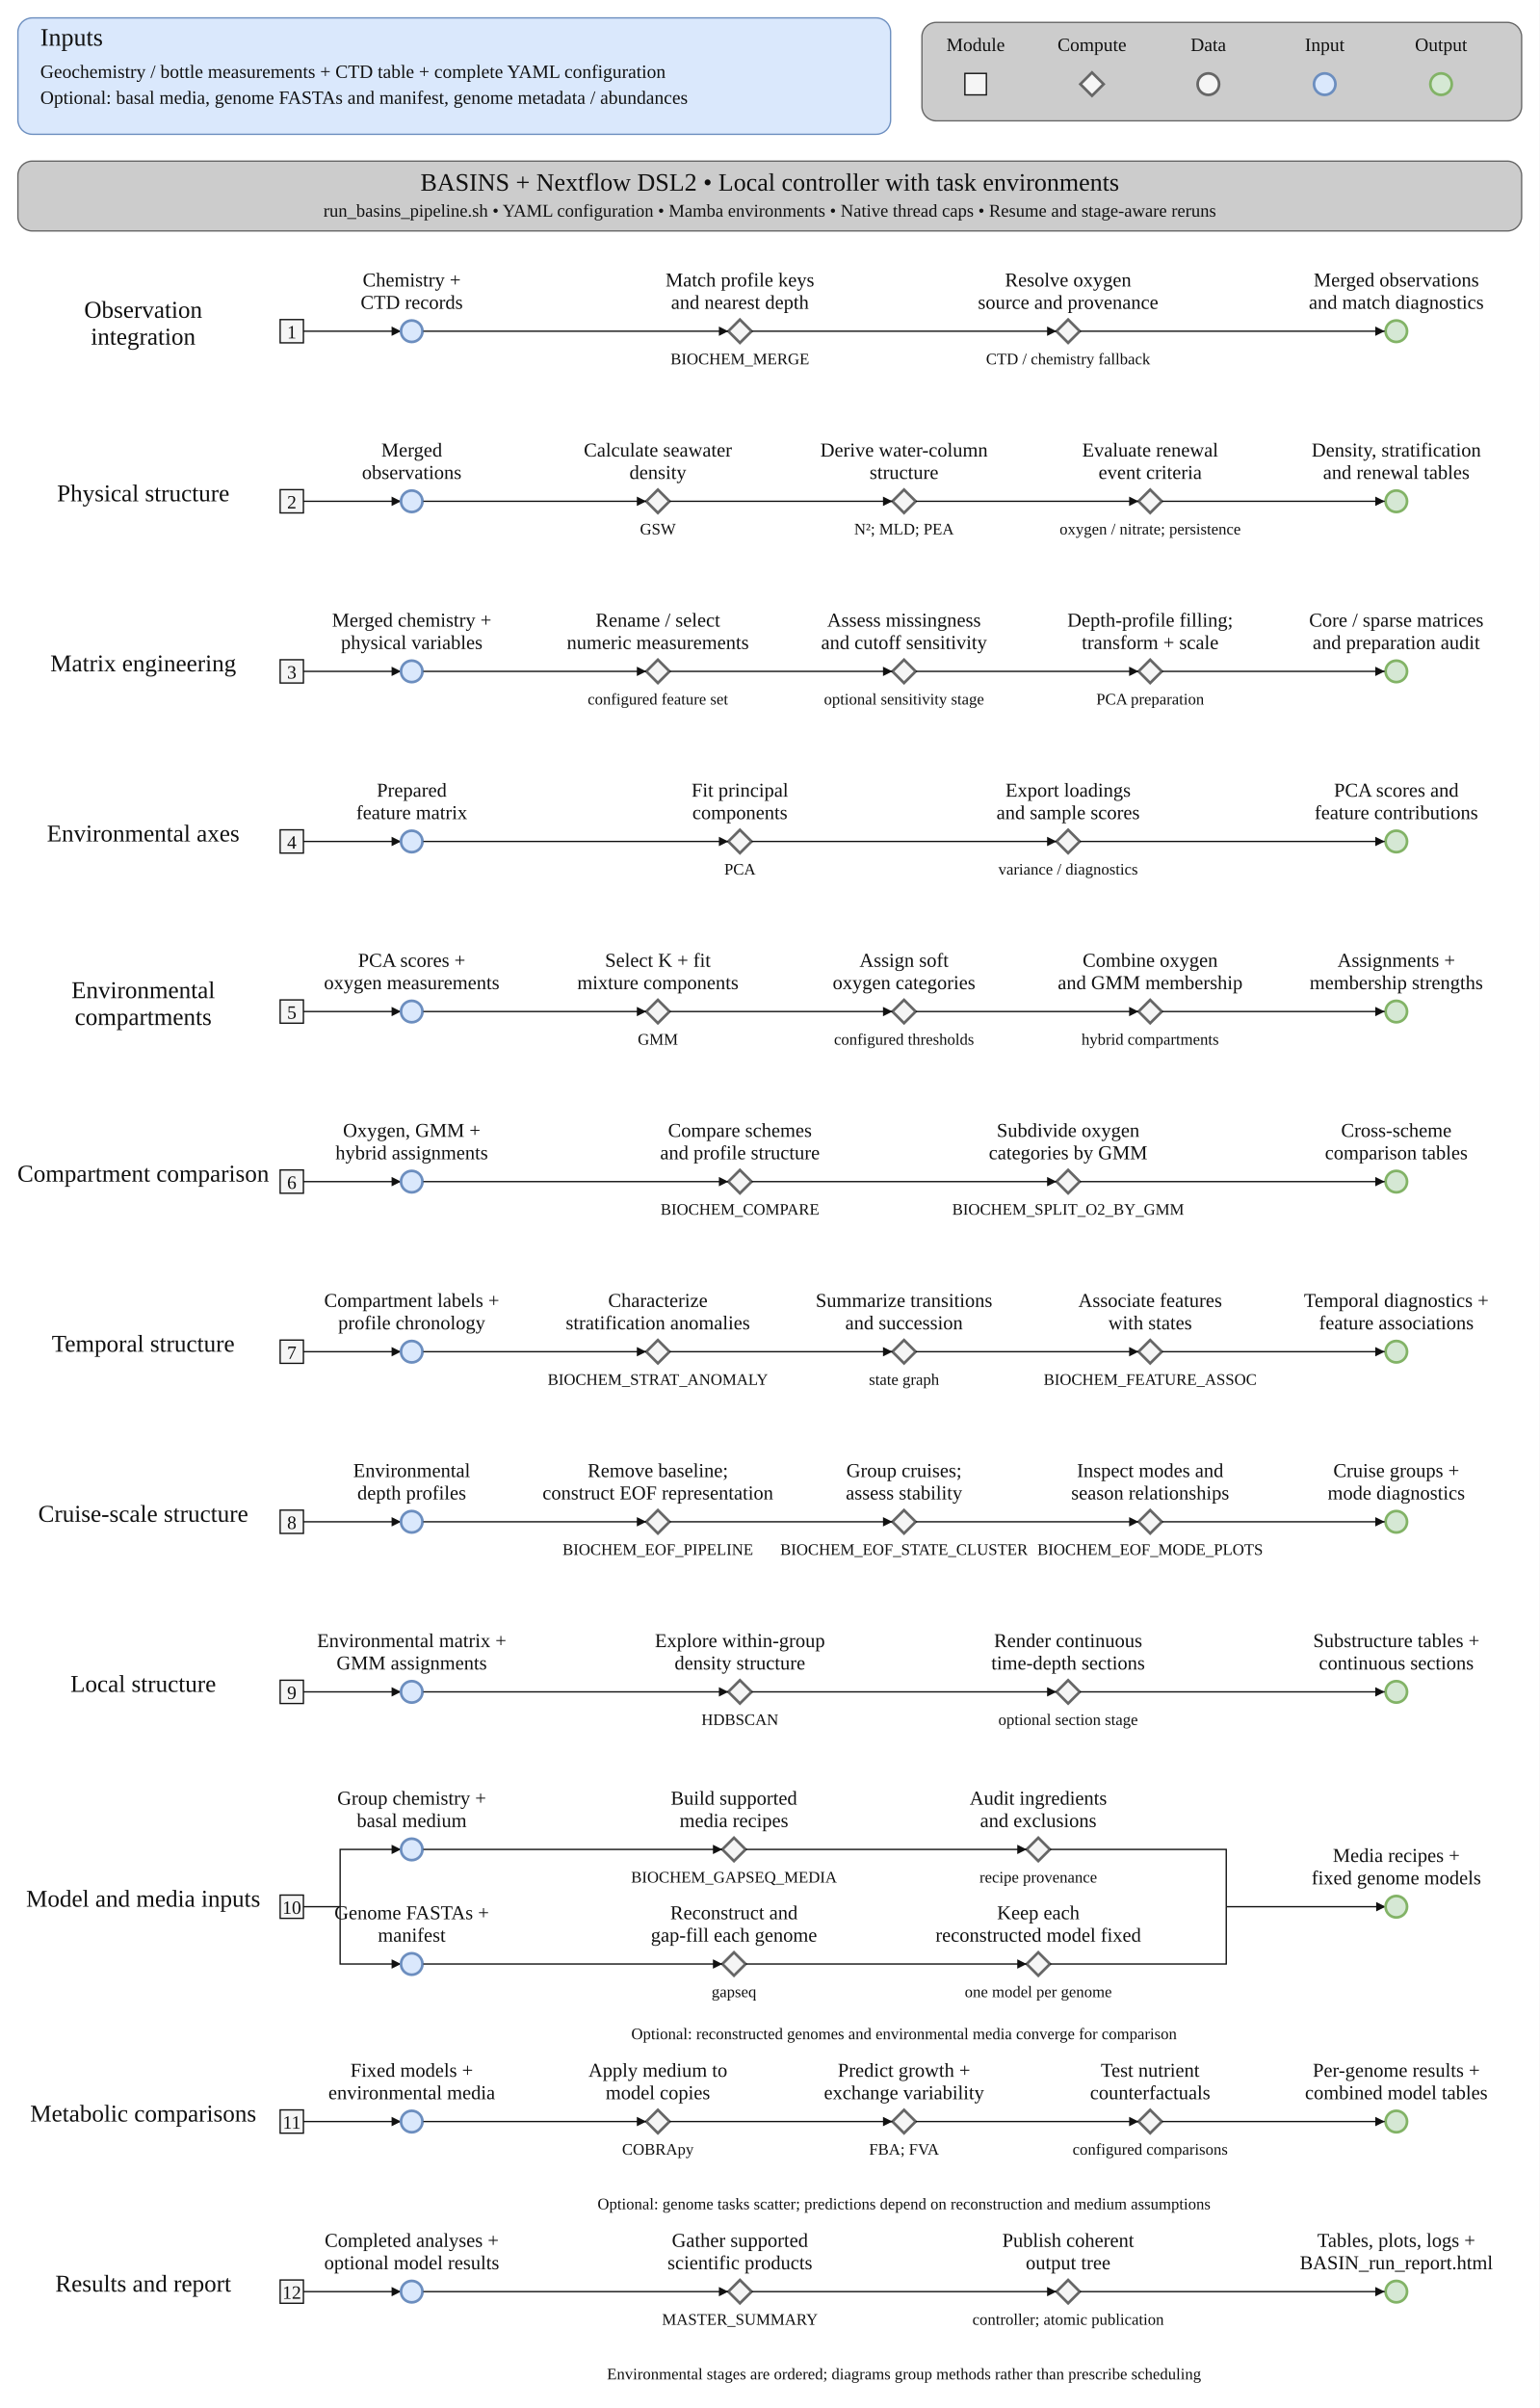
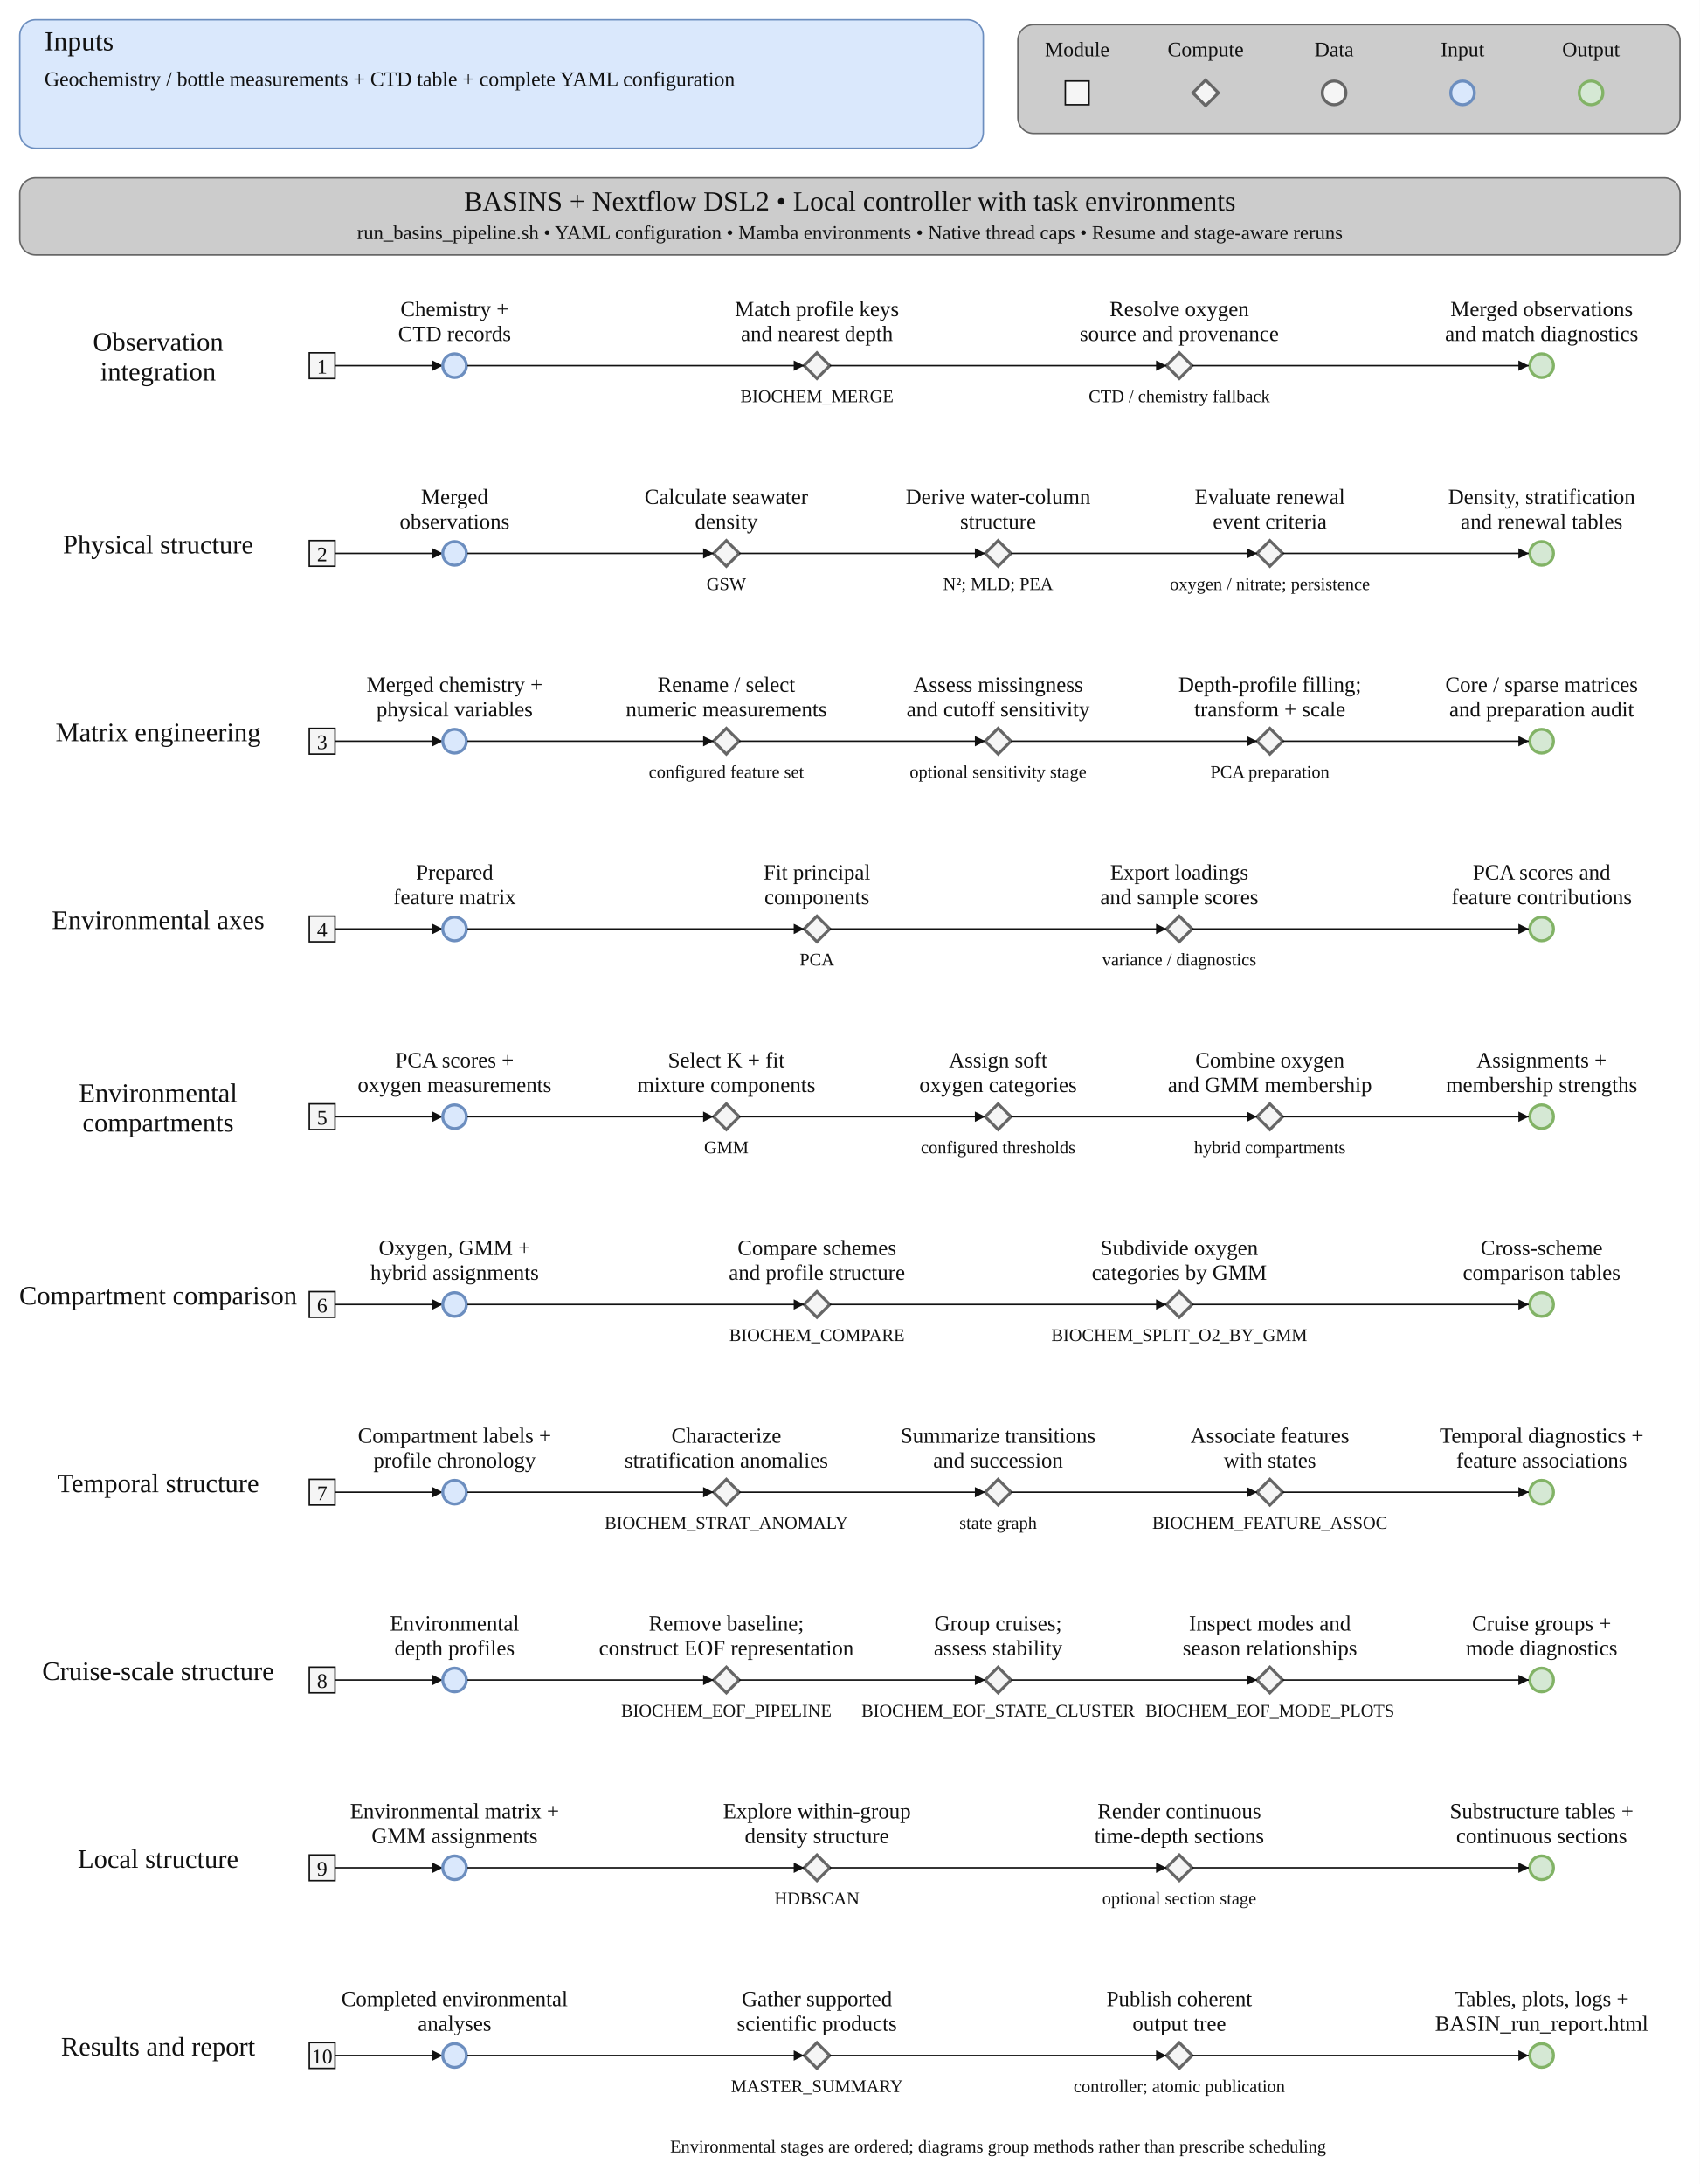
- <svg xmlns="http://www.w3.org/2000/svg" width="1720" height="2690" viewBox="0 0 1720 2690" role="img" aria-labelledby="title desc">
+ <svg xmlns="http://www.w3.org/2000/svg" width="1720" height="2210" viewBox="0 0 1720 2210" role="img" aria-labelledby="title desc">
  <rect width="100%" height="100%" fill="#ffffff" />
  <defs>
    <marker id="arrow" viewBox="0 0 10 10" refX="10" refY="5" markerWidth="7" markerHeight="7" orient="auto">
      <path d="M0 0 L10 5 L0 10 Z" fill="#111111" />
    </marker>
  </defs>
  <g font-family="Times New Roman, Times, serif" fill="#111111">
    <rect x="20" y="20" width="975" height="130" rx="16" fill="#DAE8FC" stroke="#6C8EBF" stroke-width="1.5" />
    <text x="45" y="51" font-size="28" text-anchor="start">Inputs</text>
    <text x="45" y="87" font-size="21" text-anchor="start">Geochemistry / bottle measurements + CTD table + complete YAML configuration</text>
-     <text x="45" y="116" font-size="21" text-anchor="start">Optional: basal media, genome FASTAs and manifest, genome metadata / abundances</text>
    <rect x="1030" y="25" width="670" height="110" rx="16" fill="#CCCCCC" stroke="#666666" stroke-width="1.5" />
    <text x="1090" y="57" font-size="21" text-anchor="middle">Module</text>
    <rect x="1078" y="82" width="24" height="24" rx="0" fill="#F5F5F5" stroke="#111111" stroke-width="1.5" />
    <text x="1220" y="57" font-size="21" text-anchor="middle">Compute</text>
    <path d="M1207 94 L1220 81 L1233 94 L1220 107 Z" fill="#f5f5f5" stroke="#666666" stroke-width="3" />
    <text x="1350" y="57" font-size="21" text-anchor="middle">Data</text>
    <circle cx="1350" cy="94" r="12" fill="#F5F5F5" stroke="#666666" stroke-width="3" />
    <text x="1480" y="57" font-size="21" text-anchor="middle">Input</text>
    <circle cx="1480" cy="94" r="12" fill="#DAE8FC" stroke="#6C8EBF" stroke-width="3" />
    <text x="1610" y="57" font-size="21" text-anchor="middle">Output</text>
    <circle cx="1610" cy="94" r="12" fill="#D5E8D4" stroke="#82B366" stroke-width="3" />
    <rect x="20" y="180" width="1680" height="78" rx="16" fill="#CCCCCC" stroke="#666666" stroke-width="1.5" />
    <text x="860" y="213" font-size="28" text-anchor="middle">BASINS + Nextflow DSL2 • Local controller with task environments</text>
    <text x="860" y="242" font-size="20" text-anchor="middle">run_basins_pipeline.sh • YAML configuration • Mamba environments • Native thread caps • Resume and stage-aware reruns</text>
    <text x="160" y="355.0" font-size="27" text-anchor="middle">Observation</text>
    <text x="160" y="385.0" font-size="27" text-anchor="middle">integration</text>
    <rect x="313" y="357.0" width="26" height="26" rx="0" fill="#F5F5F5" stroke="#111111" stroke-width="1.5" />
    <text x="326" y="378.0" font-size="21" text-anchor="middle">1</text>
    <path d="M339 370.0 L448 370.0" fill="none" stroke="#111111" stroke-width="1.5" marker-end="url(#arrow)" />
    <circle cx="460.0" cy="370.0" r="12" fill="#DAE8FC" stroke="#6C8EBF" stroke-width="3" />
    <text x="460.0" y="320.0" font-size="22" text-anchor="middle">Chemistry +</text>
    <text x="460.0" y="345.0" font-size="22" text-anchor="middle">CTD records</text>
    <path d="M813.667 370.0 L826.667 357.0 L839.667 370.0 L826.667 383.0 Z" fill="#f5f5f5" stroke="#666666" stroke-width="3" />
    <text x="826.667" y="320.0" font-size="22" text-anchor="middle">Match profile keys</text>
    <text x="826.667" y="345.0" font-size="22" text-anchor="middle">and nearest depth</text>
    <text x="826.667" y="407.0" font-size="18" text-anchor="middle">BIOCHEM_MERGE</text>
    <path d="M1180.333 370.0 L1193.333 357.0 L1206.333 370.0 L1193.333 383.0 Z" fill="#f5f5f5" stroke="#666666" stroke-width="3" />
    <text x="1193.333" y="320.0" font-size="22" text-anchor="middle">Resolve oxygen</text>
    <text x="1193.333" y="345.0" font-size="22" text-anchor="middle">source and provenance</text>
    <text x="1193.333" y="407.0" font-size="18" text-anchor="middle">CTD / chemistry fallback</text>
    <circle cx="1560.0" cy="370.0" r="12" fill="#D5E8D4" stroke="#82B366" stroke-width="3" />
    <text x="1560.0" y="320.0" font-size="22" text-anchor="middle">Merged observations</text>
    <text x="1560.0" y="345.0" font-size="22" text-anchor="middle">and match diagnostics</text>
    <path d="M473.0 370.0 L813.667 370.0" fill="none" stroke="#111111" stroke-width="1.5" marker-end="url(#arrow)" />
    <path d="M839.667 370.0 L1180.333 370.0" fill="none" stroke="#111111" stroke-width="1.5" marker-end="url(#arrow)" />
    <path d="M1206.333 370.0 L1547.0 370.0" fill="none" stroke="#111111" stroke-width="1.5" marker-end="url(#arrow)" />
    <text x="160" y="560.0" font-size="27" text-anchor="middle">Physical structure</text>
    <rect x="313" y="547.0" width="26" height="26" rx="0" fill="#F5F5F5" stroke="#111111" stroke-width="1.5" />
    <text x="326" y="568.0" font-size="21" text-anchor="middle">2</text>
    <path d="M339 560.0 L448 560.0" fill="none" stroke="#111111" stroke-width="1.5" marker-end="url(#arrow)" />
    <circle cx="460.0" cy="560.0" r="12" fill="#DAE8FC" stroke="#6C8EBF" stroke-width="3" />
    <text x="460.0" y="510.0" font-size="22" text-anchor="middle">Merged</text>
    <text x="460.0" y="535.0" font-size="22" text-anchor="middle">observations</text>
    <path d="M722.0 560.0 L735.0 547.0 L748.0 560.0 L735.0 573.0 Z" fill="#f5f5f5" stroke="#666666" stroke-width="3" />
    <text x="735.0" y="510.0" font-size="22" text-anchor="middle">Calculate seawater</text>
    <text x="735.0" y="535.0" font-size="22" text-anchor="middle">density</text>
    <text x="735.0" y="597.0" font-size="18" text-anchor="middle">GSW</text>
    <path d="M997.0 560.0 L1010.0 547.0 L1023.0 560.0 L1010.0 573.0 Z" fill="#f5f5f5" stroke="#666666" stroke-width="3" />
    <text x="1010.0" y="510.0" font-size="22" text-anchor="middle">Derive water-column</text>
    <text x="1010.0" y="535.0" font-size="22" text-anchor="middle">structure</text>
    <text x="1010.0" y="597.0" font-size="18" text-anchor="middle">N²; MLD; PEA</text>
    <path d="M1272.0 560.0 L1285.0 547.0 L1298.0 560.0 L1285.0 573.0 Z" fill="#f5f5f5" stroke="#666666" stroke-width="3" />
    <text x="1285.0" y="510.0" font-size="22" text-anchor="middle">Evaluate renewal</text>
    <text x="1285.0" y="535.0" font-size="22" text-anchor="middle">event criteria</text>
    <text x="1285.0" y="597.0" font-size="18" text-anchor="middle">oxygen / nitrate; persistence</text>
    <circle cx="1560.0" cy="560.0" r="12" fill="#D5E8D4" stroke="#82B366" stroke-width="3" />
    <text x="1560.0" y="510.0" font-size="22" text-anchor="middle">Density, stratification</text>
    <text x="1560.0" y="535.0" font-size="22" text-anchor="middle">and renewal tables</text>
    <path d="M473.0 560.0 L722.0 560.0" fill="none" stroke="#111111" stroke-width="1.5" marker-end="url(#arrow)" />
    <path d="M748.0 560.0 L997.0 560.0" fill="none" stroke="#111111" stroke-width="1.5" marker-end="url(#arrow)" />
    <path d="M1023.0 560.0 L1272.0 560.0" fill="none" stroke="#111111" stroke-width="1.5" marker-end="url(#arrow)" />
    <path d="M1298.0 560.0 L1547.0 560.0" fill="none" stroke="#111111" stroke-width="1.5" marker-end="url(#arrow)" />
    <text x="160" y="750.0" font-size="27" text-anchor="middle">Matrix engineering</text>
    <rect x="313" y="737.0" width="26" height="26" rx="0" fill="#F5F5F5" stroke="#111111" stroke-width="1.5" />
    <text x="326" y="758.0" font-size="21" text-anchor="middle">3</text>
    <path d="M339 750.0 L448 750.0" fill="none" stroke="#111111" stroke-width="1.5" marker-end="url(#arrow)" />
    <circle cx="460.0" cy="750.0" r="12" fill="#DAE8FC" stroke="#6C8EBF" stroke-width="3" />
    <text x="460.0" y="700.0" font-size="22" text-anchor="middle">Merged chemistry +</text>
    <text x="460.0" y="725.0" font-size="22" text-anchor="middle">physical variables</text>
    <path d="M722.0 750.0 L735.0 737.0 L748.0 750.0 L735.0 763.0 Z" fill="#f5f5f5" stroke="#666666" stroke-width="3" />
    <text x="735.0" y="700.0" font-size="22" text-anchor="middle">Rename / select</text>
    <text x="735.0" y="725.0" font-size="22" text-anchor="middle">numeric measurements</text>
    <text x="735.0" y="787.0" font-size="18" text-anchor="middle">configured feature set</text>
    <path d="M997.0 750.0 L1010.0 737.0 L1023.0 750.0 L1010.0 763.0 Z" fill="#f5f5f5" stroke="#666666" stroke-width="3" />
    <text x="1010.0" y="700.0" font-size="22" text-anchor="middle">Assess missingness</text>
    <text x="1010.0" y="725.0" font-size="22" text-anchor="middle">and cutoff sensitivity</text>
    <text x="1010.0" y="787.0" font-size="18" text-anchor="middle">optional sensitivity stage</text>
    <path d="M1272.0 750.0 L1285.0 737.0 L1298.0 750.0 L1285.0 763.0 Z" fill="#f5f5f5" stroke="#666666" stroke-width="3" />
    <text x="1285.0" y="700.0" font-size="22" text-anchor="middle">Depth-profile filling;</text>
    <text x="1285.0" y="725.0" font-size="22" text-anchor="middle">transform + scale</text>
    <text x="1285.0" y="787.0" font-size="18" text-anchor="middle">PCA preparation</text>
    <circle cx="1560.0" cy="750.0" r="12" fill="#D5E8D4" stroke="#82B366" stroke-width="3" />
    <text x="1560.0" y="700.0" font-size="22" text-anchor="middle">Core / sparse matrices</text>
    <text x="1560.0" y="725.0" font-size="22" text-anchor="middle">and preparation audit</text>
    <path d="M473.0 750.0 L722.0 750.0" fill="none" stroke="#111111" stroke-width="1.5" marker-end="url(#arrow)" />
    <path d="M748.0 750.0 L997.0 750.0" fill="none" stroke="#111111" stroke-width="1.5" marker-end="url(#arrow)" />
    <path d="M1023.0 750.0 L1272.0 750.0" fill="none" stroke="#111111" stroke-width="1.5" marker-end="url(#arrow)" />
    <path d="M1298.0 750.0 L1547.0 750.0" fill="none" stroke="#111111" stroke-width="1.5" marker-end="url(#arrow)" />
    <text x="160" y="940.0" font-size="27" text-anchor="middle">Environmental axes</text>
    <rect x="313" y="927.0" width="26" height="26" rx="0" fill="#F5F5F5" stroke="#111111" stroke-width="1.5" />
    <text x="326" y="948.0" font-size="21" text-anchor="middle">4</text>
    <path d="M339 940.0 L448 940.0" fill="none" stroke="#111111" stroke-width="1.5" marker-end="url(#arrow)" />
    <circle cx="460.0" cy="940.0" r="12" fill="#DAE8FC" stroke="#6C8EBF" stroke-width="3" />
    <text x="460.0" y="890.0" font-size="22" text-anchor="middle">Prepared</text>
    <text x="460.0" y="915.0" font-size="22" text-anchor="middle">feature matrix</text>
    <path d="M813.667 940.0 L826.667 927.0 L839.667 940.0 L826.667 953.0 Z" fill="#f5f5f5" stroke="#666666" stroke-width="3" />
    <text x="826.667" y="890.0" font-size="22" text-anchor="middle">Fit principal</text>
    <text x="826.667" y="915.0" font-size="22" text-anchor="middle">components</text>
    <text x="826.667" y="977.0" font-size="18" text-anchor="middle">PCA</text>
    <path d="M1180.333 940.0 L1193.333 927.0 L1206.333 940.0 L1193.333 953.0 Z" fill="#f5f5f5" stroke="#666666" stroke-width="3" />
    <text x="1193.333" y="890.0" font-size="22" text-anchor="middle">Export loadings</text>
    <text x="1193.333" y="915.0" font-size="22" text-anchor="middle">and sample scores</text>
    <text x="1193.333" y="977.0" font-size="18" text-anchor="middle">variance / diagnostics</text>
    <circle cx="1560.0" cy="940.0" r="12" fill="#D5E8D4" stroke="#82B366" stroke-width="3" />
    <text x="1560.0" y="890.0" font-size="22" text-anchor="middle">PCA scores and</text>
    <text x="1560.0" y="915.0" font-size="22" text-anchor="middle">feature contributions</text>
    <path d="M473.0 940.0 L813.667 940.0" fill="none" stroke="#111111" stroke-width="1.5" marker-end="url(#arrow)" />
    <path d="M839.667 940.0 L1180.333 940.0" fill="none" stroke="#111111" stroke-width="1.5" marker-end="url(#arrow)" />
    <path d="M1206.333 940.0 L1547.0 940.0" fill="none" stroke="#111111" stroke-width="1.5" marker-end="url(#arrow)" />
    <text x="160" y="1115.0" font-size="27" text-anchor="middle">Environmental</text>
    <text x="160" y="1145.0" font-size="27" text-anchor="middle">compartments</text>
    <rect x="313" y="1117.0" width="26" height="26" rx="0" fill="#F5F5F5" stroke="#111111" stroke-width="1.5" />
    <text x="326" y="1138.0" font-size="21" text-anchor="middle">5</text>
    <path d="M339 1130.0 L448 1130.0" fill="none" stroke="#111111" stroke-width="1.5" marker-end="url(#arrow)" />
    <circle cx="460.0" cy="1130.0" r="12" fill="#DAE8FC" stroke="#6C8EBF" stroke-width="3" />
    <text x="460.0" y="1080.0" font-size="22" text-anchor="middle">PCA scores +</text>
    <text x="460.0" y="1105.0" font-size="22" text-anchor="middle">oxygen measurements</text>
    <path d="M722.0 1130.0 L735.0 1117.0 L748.0 1130.0 L735.0 1143.0 Z" fill="#f5f5f5" stroke="#666666" stroke-width="3" />
    <text x="735.0" y="1080.0" font-size="22" text-anchor="middle">Select K + fit</text>
    <text x="735.0" y="1105.0" font-size="22" text-anchor="middle">mixture components</text>
    <text x="735.0" y="1167.0" font-size="18" text-anchor="middle">GMM</text>
    <path d="M997.0 1130.0 L1010.0 1117.0 L1023.0 1130.0 L1010.0 1143.0 Z" fill="#f5f5f5" stroke="#666666" stroke-width="3" />
    <text x="1010.0" y="1080.0" font-size="22" text-anchor="middle">Assign soft</text>
    <text x="1010.0" y="1105.0" font-size="22" text-anchor="middle">oxygen categories</text>
    <text x="1010.0" y="1167.0" font-size="18" text-anchor="middle">configured thresholds</text>
    <path d="M1272.0 1130.0 L1285.0 1117.0 L1298.0 1130.0 L1285.0 1143.0 Z" fill="#f5f5f5" stroke="#666666" stroke-width="3" />
    <text x="1285.0" y="1080.0" font-size="22" text-anchor="middle">Combine oxygen</text>
    <text x="1285.0" y="1105.0" font-size="22" text-anchor="middle">and GMM membership</text>
    <text x="1285.0" y="1167.0" font-size="18" text-anchor="middle">hybrid compartments</text>
    <circle cx="1560.0" cy="1130.0" r="12" fill="#D5E8D4" stroke="#82B366" stroke-width="3" />
    <text x="1560.0" y="1080.0" font-size="22" text-anchor="middle">Assignments +</text>
    <text x="1560.0" y="1105.0" font-size="22" text-anchor="middle">membership strengths</text>
    <path d="M473.0 1130.0 L722.0 1130.0" fill="none" stroke="#111111" stroke-width="1.5" marker-end="url(#arrow)" />
    <path d="M748.0 1130.0 L997.0 1130.0" fill="none" stroke="#111111" stroke-width="1.5" marker-end="url(#arrow)" />
    <path d="M1023.0 1130.0 L1272.0 1130.0" fill="none" stroke="#111111" stroke-width="1.5" marker-end="url(#arrow)" />
    <path d="M1298.0 1130.0 L1547.0 1130.0" fill="none" stroke="#111111" stroke-width="1.5" marker-end="url(#arrow)" />
    <text x="160" y="1320.0" font-size="27" text-anchor="middle">Compartment comparison</text>
    <rect x="313" y="1307.0" width="26" height="26" rx="0" fill="#F5F5F5" stroke="#111111" stroke-width="1.5" />
    <text x="326" y="1328.0" font-size="21" text-anchor="middle">6</text>
    <path d="M339 1320.0 L448 1320.0" fill="none" stroke="#111111" stroke-width="1.5" marker-end="url(#arrow)" />
    <circle cx="460.0" cy="1320.0" r="12" fill="#DAE8FC" stroke="#6C8EBF" stroke-width="3" />
    <text x="460.0" y="1270.0" font-size="22" text-anchor="middle">Oxygen, GMM +</text>
    <text x="460.0" y="1295.0" font-size="22" text-anchor="middle">hybrid assignments</text>
    <path d="M813.667 1320.0 L826.667 1307.0 L839.667 1320.0 L826.667 1333.0 Z" fill="#f5f5f5" stroke="#666666" stroke-width="3" />
    <text x="826.667" y="1270.0" font-size="22" text-anchor="middle">Compare schemes</text>
    <text x="826.667" y="1295.0" font-size="22" text-anchor="middle">and profile structure</text>
    <text x="826.667" y="1357.0" font-size="18" text-anchor="middle">BIOCHEM_COMPARE</text>
    <path d="M1180.333 1320.0 L1193.333 1307.0 L1206.333 1320.0 L1193.333 1333.0 Z" fill="#f5f5f5" stroke="#666666" stroke-width="3" />
    <text x="1193.333" y="1270.0" font-size="22" text-anchor="middle">Subdivide oxygen</text>
    <text x="1193.333" y="1295.0" font-size="22" text-anchor="middle">categories by GMM</text>
    <text x="1193.333" y="1357.0" font-size="18" text-anchor="middle">BIOCHEM_SPLIT_O2_BY_GMM</text>
    <circle cx="1560.0" cy="1320.0" r="12" fill="#D5E8D4" stroke="#82B366" stroke-width="3" />
    <text x="1560.0" y="1270.0" font-size="22" text-anchor="middle">Cross-scheme</text>
    <text x="1560.0" y="1295.0" font-size="22" text-anchor="middle">comparison tables</text>
    <path d="M473.0 1320.0 L813.667 1320.0" fill="none" stroke="#111111" stroke-width="1.5" marker-end="url(#arrow)" />
    <path d="M839.667 1320.0 L1180.333 1320.0" fill="none" stroke="#111111" stroke-width="1.5" marker-end="url(#arrow)" />
    <path d="M1206.333 1320.0 L1547.0 1320.0" fill="none" stroke="#111111" stroke-width="1.5" marker-end="url(#arrow)" />
    <text x="160" y="1510.0" font-size="27" text-anchor="middle">Temporal structure</text>
    <rect x="313" y="1497.0" width="26" height="26" rx="0" fill="#F5F5F5" stroke="#111111" stroke-width="1.5" />
    <text x="326" y="1518.0" font-size="21" text-anchor="middle">7</text>
    <path d="M339 1510.0 L448 1510.0" fill="none" stroke="#111111" stroke-width="1.5" marker-end="url(#arrow)" />
    <circle cx="460.0" cy="1510.0" r="12" fill="#DAE8FC" stroke="#6C8EBF" stroke-width="3" />
    <text x="460.0" y="1460.0" font-size="22" text-anchor="middle">Compartment labels +</text>
    <text x="460.0" y="1485.0" font-size="22" text-anchor="middle">profile chronology</text>
    <path d="M722.0 1510.0 L735.0 1497.0 L748.0 1510.0 L735.0 1523.0 Z" fill="#f5f5f5" stroke="#666666" stroke-width="3" />
    <text x="735.0" y="1460.0" font-size="22" text-anchor="middle">Characterize</text>
    <text x="735.0" y="1485.0" font-size="22" text-anchor="middle">stratification anomalies</text>
    <text x="735.0" y="1547.0" font-size="18" text-anchor="middle">BIOCHEM_STRAT_ANOMALY</text>
    <path d="M997.0 1510.0 L1010.0 1497.0 L1023.0 1510.0 L1010.0 1523.0 Z" fill="#f5f5f5" stroke="#666666" stroke-width="3" />
    <text x="1010.0" y="1460.0" font-size="22" text-anchor="middle">Summarize transitions</text>
    <text x="1010.0" y="1485.0" font-size="22" text-anchor="middle">and succession</text>
    <text x="1010.0" y="1547.0" font-size="18" text-anchor="middle">state graph</text>
    <path d="M1272.0 1510.0 L1285.0 1497.0 L1298.0 1510.0 L1285.0 1523.0 Z" fill="#f5f5f5" stroke="#666666" stroke-width="3" />
    <text x="1285.0" y="1460.0" font-size="22" text-anchor="middle">Associate features</text>
    <text x="1285.0" y="1485.0" font-size="22" text-anchor="middle">with states</text>
    <text x="1285.0" y="1547.0" font-size="18" text-anchor="middle">BIOCHEM_FEATURE_ASSOC</text>
    <circle cx="1560.0" cy="1510.0" r="12" fill="#D5E8D4" stroke="#82B366" stroke-width="3" />
    <text x="1560.0" y="1460.0" font-size="22" text-anchor="middle">Temporal diagnostics +</text>
    <text x="1560.0" y="1485.0" font-size="22" text-anchor="middle">feature associations</text>
    <path d="M473.0 1510.0 L722.0 1510.0" fill="none" stroke="#111111" stroke-width="1.5" marker-end="url(#arrow)" />
    <path d="M748.0 1510.0 L997.0 1510.0" fill="none" stroke="#111111" stroke-width="1.5" marker-end="url(#arrow)" />
    <path d="M1023.0 1510.0 L1272.0 1510.0" fill="none" stroke="#111111" stroke-width="1.5" marker-end="url(#arrow)" />
    <path d="M1298.0 1510.0 L1547.0 1510.0" fill="none" stroke="#111111" stroke-width="1.5" marker-end="url(#arrow)" />
    <text x="160" y="1700.0" font-size="27" text-anchor="middle">Cruise-scale structure</text>
    <rect x="313" y="1687.0" width="26" height="26" rx="0" fill="#F5F5F5" stroke="#111111" stroke-width="1.5" />
    <text x="326" y="1708.0" font-size="21" text-anchor="middle">8</text>
    <path d="M339 1700.0 L448 1700.0" fill="none" stroke="#111111" stroke-width="1.5" marker-end="url(#arrow)" />
    <circle cx="460.0" cy="1700.0" r="12" fill="#DAE8FC" stroke="#6C8EBF" stroke-width="3" />
    <text x="460.0" y="1650.0" font-size="22" text-anchor="middle">Environmental</text>
    <text x="460.0" y="1675.0" font-size="22" text-anchor="middle">depth profiles</text>
    <path d="M722.0 1700.0 L735.0 1687.0 L748.0 1700.0 L735.0 1713.0 Z" fill="#f5f5f5" stroke="#666666" stroke-width="3" />
    <text x="735.0" y="1650.0" font-size="22" text-anchor="middle">Remove baseline;</text>
    <text x="735.0" y="1675.0" font-size="22" text-anchor="middle">construct EOF representation</text>
    <text x="735.0" y="1737.0" font-size="18" text-anchor="middle">BIOCHEM_EOF_PIPELINE</text>
    <path d="M997.0 1700.0 L1010.0 1687.0 L1023.0 1700.0 L1010.0 1713.0 Z" fill="#f5f5f5" stroke="#666666" stroke-width="3" />
    <text x="1010.0" y="1650.0" font-size="22" text-anchor="middle">Group cruises;</text>
    <text x="1010.0" y="1675.0" font-size="22" text-anchor="middle">assess stability</text>
    <text x="1010.0" y="1737.0" font-size="18" text-anchor="middle">BIOCHEM_EOF_STATE_CLUSTER</text>
    <path d="M1272.0 1700.0 L1285.0 1687.0 L1298.0 1700.0 L1285.0 1713.0 Z" fill="#f5f5f5" stroke="#666666" stroke-width="3" />
    <text x="1285.0" y="1650.0" font-size="22" text-anchor="middle">Inspect modes and</text>
    <text x="1285.0" y="1675.0" font-size="22" text-anchor="middle">season relationships</text>
    <text x="1285.0" y="1737.0" font-size="18" text-anchor="middle">BIOCHEM_EOF_MODE_PLOTS</text>
    <circle cx="1560.0" cy="1700.0" r="12" fill="#D5E8D4" stroke="#82B366" stroke-width="3" />
    <text x="1560.0" y="1650.0" font-size="22" text-anchor="middle">Cruise groups +</text>
    <text x="1560.0" y="1675.0" font-size="22" text-anchor="middle">mode diagnostics</text>
    <path d="M473.0 1700.0 L722.0 1700.0" fill="none" stroke="#111111" stroke-width="1.5" marker-end="url(#arrow)" />
    <path d="M748.0 1700.0 L997.0 1700.0" fill="none" stroke="#111111" stroke-width="1.5" marker-end="url(#arrow)" />
    <path d="M1023.0 1700.0 L1272.0 1700.0" fill="none" stroke="#111111" stroke-width="1.5" marker-end="url(#arrow)" />
    <path d="M1298.0 1700.0 L1547.0 1700.0" fill="none" stroke="#111111" stroke-width="1.5" marker-end="url(#arrow)" />
    <text x="160" y="1890.0" font-size="27" text-anchor="middle">Local structure</text>
    <rect x="313" y="1877.0" width="26" height="26" rx="0" fill="#F5F5F5" stroke="#111111" stroke-width="1.5" />
    <text x="326" y="1898.0" font-size="21" text-anchor="middle">9</text>
    <path d="M339 1890.0 L448 1890.0" fill="none" stroke="#111111" stroke-width="1.5" marker-end="url(#arrow)" />
    <circle cx="460.0" cy="1890.0" r="12" fill="#DAE8FC" stroke="#6C8EBF" stroke-width="3" />
    <text x="460.0" y="1840.0" font-size="22" text-anchor="middle">Environmental matrix +</text>
    <text x="460.0" y="1865.0" font-size="22" text-anchor="middle">GMM assignments</text>
    <path d="M813.667 1890.0 L826.667 1877.0 L839.667 1890.0 L826.667 1903.0 Z" fill="#f5f5f5" stroke="#666666" stroke-width="3" />
    <text x="826.667" y="1840.0" font-size="22" text-anchor="middle">Explore within-group</text>
    <text x="826.667" y="1865.0" font-size="22" text-anchor="middle">density structure</text>
    <text x="826.667" y="1927.0" font-size="18" text-anchor="middle">HDBSCAN</text>
    <path d="M1180.333 1890.0 L1193.333 1877.0 L1206.333 1890.0 L1193.333 1903.0 Z" fill="#f5f5f5" stroke="#666666" stroke-width="3" />
    <text x="1193.333" y="1840.0" font-size="22" text-anchor="middle">Render continuous</text>
    <text x="1193.333" y="1865.0" font-size="22" text-anchor="middle">time-depth sections</text>
    <text x="1193.333" y="1927.0" font-size="18" text-anchor="middle">optional section stage</text>
    <circle cx="1560.0" cy="1890.0" r="12" fill="#D5E8D4" stroke="#82B366" stroke-width="3" />
    <text x="1560.0" y="1840.0" font-size="22" text-anchor="middle">Substructure tables +</text>
    <text x="1560.0" y="1865.0" font-size="22" text-anchor="middle">continuous sections</text>
    <path d="M473.0 1890.0 L813.667 1890.0" fill="none" stroke="#111111" stroke-width="1.5" marker-end="url(#arrow)" />
    <path d="M839.667 1890.0 L1180.333 1890.0" fill="none" stroke="#111111" stroke-width="1.5" marker-end="url(#arrow)" />
    <path d="M1206.333 1890.0 L1547.0 1890.0" fill="none" stroke="#111111" stroke-width="1.5" marker-end="url(#arrow)" />
-     <text x="160" y="2130.0" font-size="27" text-anchor="middle">Model and media inputs</text>
-     <rect x="313" y="2117.0" width="26" height="26" rx="0" fill="#F5F5F5" stroke="#111111" stroke-width="1.5" />
-     <text x="326" y="2138.0" font-size="21" text-anchor="middle">10</text>
-     <path d="M339 2130.0 L380 2130.0" fill="none" stroke="#111111" stroke-width="1.5" />
-     <path d="M380 2130.0 L380 2066.0 L448 2066.0" fill="none" stroke="#111111" stroke-width="1.5" marker-end="url(#arrow)" />
-     <circle cx="460" cy="2066.0" r="12" fill="#DAE8FC" stroke="#6C8EBF" stroke-width="3" />
-     <text x="460" y="2016.0" font-size="22" text-anchor="middle">Group chemistry +</text>
-     <text x="460" y="2041.0" font-size="22" text-anchor="middle">basal medium</text>
-     <path d="M807 2066.0 L820 2053.0 L833 2066.0 L820 2079.0 Z" fill="#f5f5f5" stroke="#666666" stroke-width="3" />
-     <text x="820" y="2016.0" font-size="22" text-anchor="middle">Build supported</text>
-     <text x="820" y="2041.0" font-size="22" text-anchor="middle">media recipes</text>
-     <text x="820" y="2103.0" font-size="18" text-anchor="middle">BIOCHEM_GAPSEQ_MEDIA</text>
-     <path d="M1147 2066.0 L1160 2053.0 L1173 2066.0 L1160 2079.0 Z" fill="#f5f5f5" stroke="#666666" stroke-width="3" />
-     <text x="1160" y="2016.0" font-size="22" text-anchor="middle">Audit ingredients</text>
-     <text x="1160" y="2041.0" font-size="22" text-anchor="middle">and exclusions</text>
-     <text x="1160" y="2103.0" font-size="18" text-anchor="middle">recipe provenance</text>
-     <path d="M473 2066.0 L807 2066.0" fill="none" stroke="#111111" stroke-width="1.5" marker-end="url(#arrow)" />
-     <path d="M833 2066.0 L1147 2066.0" fill="none" stroke="#111111" stroke-width="1.5" marker-end="url(#arrow)" />
-     <path d="M1173 2066.0 L1370 2066.0 L1370 2130.0" fill="none" stroke="#111111" stroke-width="1.5" />
-     <path d="M380 2130.0 L380 2194.0 L448 2194.0" fill="none" stroke="#111111" stroke-width="1.5" marker-end="url(#arrow)" />
-     <circle cx="460" cy="2194.0" r="12" fill="#DAE8FC" stroke="#6C8EBF" stroke-width="3" />
-     <text x="460" y="2144.0" font-size="22" text-anchor="middle">Genome FASTAs +</text>
-     <text x="460" y="2169.0" font-size="22" text-anchor="middle">manifest</text>
-     <path d="M807 2194.0 L820 2181.0 L833 2194.0 L820 2207.0 Z" fill="#f5f5f5" stroke="#666666" stroke-width="3" />
-     <text x="820" y="2144.0" font-size="22" text-anchor="middle">Reconstruct and</text>
-     <text x="820" y="2169.0" font-size="22" text-anchor="middle">gap-fill each genome</text>
-     <text x="820" y="2231.0" font-size="18" text-anchor="middle">gapseq</text>
-     <path d="M1147 2194.0 L1160 2181.0 L1173 2194.0 L1160 2207.0 Z" fill="#f5f5f5" stroke="#666666" stroke-width="3" />
-     <text x="1160" y="2144.0" font-size="22" text-anchor="middle">Keep each</text>
-     <text x="1160" y="2169.0" font-size="22" text-anchor="middle">reconstructed model fixed</text>
-     <text x="1160" y="2231.0" font-size="18" text-anchor="middle">one model per genome</text>
-     <path d="M473 2194.0 L807 2194.0" fill="none" stroke="#111111" stroke-width="1.5" marker-end="url(#arrow)" />
-     <path d="M833 2194.0 L1147 2194.0" fill="none" stroke="#111111" stroke-width="1.5" marker-end="url(#arrow)" />
-     <path d="M1173 2194.0 L1370 2194.0 L1370 2130.0" fill="none" stroke="#111111" stroke-width="1.5" />
-     <path d="M1370 2130.0 L1548 2130.0" fill="none" stroke="#111111" stroke-width="1.5" marker-end="url(#arrow)" />
-     <circle cx="1560" cy="2130.0" r="12" fill="#D5E8D4" stroke="#82B366" stroke-width="3" />
-     <text x="1560" y="2080.0" font-size="22" text-anchor="middle">Media recipes +</text>
-     <text x="1560" y="2105.0" font-size="22" text-anchor="middle">fixed genome models</text>
-     <text x="1010" y="2278" font-size="18" text-anchor="middle">Optional: reconstructed genomes and environmental media converge for comparison</text>
-     <text x="160" y="2370.0" font-size="27" text-anchor="middle">Metabolic comparisons</text>
-     <rect x="313" y="2357.0" width="26" height="26" rx="0" fill="#F5F5F5" stroke="#111111" stroke-width="1.5" />
-     <text x="326" y="2378.0" font-size="21" text-anchor="middle">11</text>
-     <path d="M339 2370.0 L448 2370.0" fill="none" stroke="#111111" stroke-width="1.5" marker-end="url(#arrow)" />
-     <circle cx="460.0" cy="2370.0" r="12" fill="#DAE8FC" stroke="#6C8EBF" stroke-width="3" />
-     <text x="460.0" y="2320.0" font-size="22" text-anchor="middle">Fixed models +</text>
-     <text x="460.0" y="2345.0" font-size="22" text-anchor="middle">environmental media</text>
-     <path d="M722.0 2370.0 L735.0 2357.0 L748.0 2370.0 L735.0 2383.0 Z" fill="#f5f5f5" stroke="#666666" stroke-width="3" />
-     <text x="735.0" y="2320.0" font-size="22" text-anchor="middle">Apply medium to</text>
-     <text x="735.0" y="2345.0" font-size="22" text-anchor="middle">model copies</text>
-     <text x="735.0" y="2407.0" font-size="18" text-anchor="middle">COBRApy</text>
-     <path d="M997.0 2370.0 L1010.0 2357.0 L1023.0 2370.0 L1010.0 2383.0 Z" fill="#f5f5f5" stroke="#666666" stroke-width="3" />
-     <text x="1010.0" y="2320.0" font-size="22" text-anchor="middle">Predict growth +</text>
-     <text x="1010.0" y="2345.0" font-size="22" text-anchor="middle">exchange variability</text>
-     <text x="1010.0" y="2407.0" font-size="18" text-anchor="middle">FBA; FVA</text>
-     <path d="M1272.0 2370.0 L1285.0 2357.0 L1298.0 2370.0 L1285.0 2383.0 Z" fill="#f5f5f5" stroke="#666666" stroke-width="3" />
-     <text x="1285.0" y="2320.0" font-size="22" text-anchor="middle">Test nutrient</text>
-     <text x="1285.0" y="2345.0" font-size="22" text-anchor="middle">counterfactuals</text>
-     <text x="1285.0" y="2407.0" font-size="18" text-anchor="middle">configured comparisons</text>
-     <circle cx="1560.0" cy="2370.0" r="12" fill="#D5E8D4" stroke="#82B366" stroke-width="3" />
-     <text x="1560.0" y="2320.0" font-size="22" text-anchor="middle">Per-genome results +</text>
-     <text x="1560.0" y="2345.0" font-size="22" text-anchor="middle">combined model tables</text>
-     <path d="M473.0 2370.0 L722.0 2370.0" fill="none" stroke="#111111" stroke-width="1.5" marker-end="url(#arrow)" />
-     <path d="M748.0 2370.0 L997.0 2370.0" fill="none" stroke="#111111" stroke-width="1.5" marker-end="url(#arrow)" />
-     <path d="M1023.0 2370.0 L1272.0 2370.0" fill="none" stroke="#111111" stroke-width="1.5" marker-end="url(#arrow)" />
-     <path d="M1298.0 2370.0 L1547.0 2370.0" fill="none" stroke="#111111" stroke-width="1.5" marker-end="url(#arrow)" />
-     <text x="1010" y="2468" font-size="18" text-anchor="middle">Optional: genome tasks scatter; predictions depend on reconstruction and medium assumptions</text>
-     <text x="160" y="2560.0" font-size="27" text-anchor="middle">Results and report</text>
-     <rect x="313" y="2547.0" width="26" height="26" rx="0" fill="#F5F5F5" stroke="#111111" stroke-width="1.5" />
-     <text x="326" y="2568.0" font-size="21" text-anchor="middle">12</text>
-     <path d="M339 2560.0 L448 2560.0" fill="none" stroke="#111111" stroke-width="1.5" marker-end="url(#arrow)" />
-     <circle cx="460.0" cy="2560.0" r="12" fill="#DAE8FC" stroke="#6C8EBF" stroke-width="3" />
-     <text x="460.0" y="2510.0" font-size="22" text-anchor="middle">Completed analyses +</text>
-     <text x="460.0" y="2535.0" font-size="22" text-anchor="middle">optional model results</text>
-     <path d="M813.667 2560.0 L826.667 2547.0 L839.667 2560.0 L826.667 2573.0 Z" fill="#f5f5f5" stroke="#666666" stroke-width="3" />
-     <text x="826.667" y="2510.0" font-size="22" text-anchor="middle">Gather supported</text>
-     <text x="826.667" y="2535.0" font-size="22" text-anchor="middle">scientific products</text>
-     <text x="826.667" y="2597.0" font-size="18" text-anchor="middle">MASTER_SUMMARY</text>
-     <path d="M1180.333 2560.0 L1193.333 2547.0 L1206.333 2560.0 L1193.333 2573.0 Z" fill="#f5f5f5" stroke="#666666" stroke-width="3" />
-     <text x="1193.333" y="2510.0" font-size="22" text-anchor="middle">Publish coherent</text>
-     <text x="1193.333" y="2535.0" font-size="22" text-anchor="middle">output tree</text>
-     <text x="1193.333" y="2597.0" font-size="18" text-anchor="middle">controller; atomic publication</text>
-     <circle cx="1560.0" cy="2560.0" r="12" fill="#D5E8D4" stroke="#82B366" stroke-width="3" />
-     <text x="1560.0" y="2510.0" font-size="22" text-anchor="middle">Tables, plots, logs +</text>
-     <text x="1560.0" y="2535.0" font-size="22" text-anchor="middle">BASIN_run_report.html</text>
-     <path d="M473.0 2560.0 L813.667 2560.0" fill="none" stroke="#111111" stroke-width="1.5" marker-end="url(#arrow)" />
-     <path d="M839.667 2560.0 L1180.333 2560.0" fill="none" stroke="#111111" stroke-width="1.5" marker-end="url(#arrow)" />
-     <path d="M1206.333 2560.0 L1547.0 2560.0" fill="none" stroke="#111111" stroke-width="1.5" marker-end="url(#arrow)" />
-     <text x="1010" y="2658" font-size="18" text-anchor="middle">Environmental stages are ordered; diagrams group methods rather than prescribe scheduling</text>
+     <text x="160" y="2080.0" font-size="27" text-anchor="middle">Results and report</text>
+     <rect x="313" y="2067.0" width="26" height="26" rx="0" fill="#F5F5F5" stroke="#111111" stroke-width="1.5" />
+     <text x="326" y="2088.0" font-size="21" text-anchor="middle">10</text>
+     <path d="M339 2080.0 L448 2080.0" fill="none" stroke="#111111" stroke-width="1.5" marker-end="url(#arrow)" />
+     <circle cx="460.0" cy="2080.0" r="12" fill="#DAE8FC" stroke="#6C8EBF" stroke-width="3" />
+     <text x="460.0" y="2030.0" font-size="22" text-anchor="middle">Completed environmental</text>
+     <text x="460.0" y="2055.0" font-size="22" text-anchor="middle">analyses</text>
+     <path d="M813.667 2080.0 L826.667 2067.0 L839.667 2080.0 L826.667 2093.0 Z" fill="#f5f5f5" stroke="#666666" stroke-width="3" />
+     <text x="826.667" y="2030.0" font-size="22" text-anchor="middle">Gather supported</text>
+     <text x="826.667" y="2055.0" font-size="22" text-anchor="middle">scientific products</text>
+     <text x="826.667" y="2117.0" font-size="18" text-anchor="middle">MASTER_SUMMARY</text>
+     <path d="M1180.333 2080.0 L1193.333 2067.0 L1206.333 2080.0 L1193.333 2093.0 Z" fill="#f5f5f5" stroke="#666666" stroke-width="3" />
+     <text x="1193.333" y="2030.0" font-size="22" text-anchor="middle">Publish coherent</text>
+     <text x="1193.333" y="2055.0" font-size="22" text-anchor="middle">output tree</text>
+     <text x="1193.333" y="2117.0" font-size="18" text-anchor="middle">controller; atomic publication</text>
+     <circle cx="1560.0" cy="2080.0" r="12" fill="#D5E8D4" stroke="#82B366" stroke-width="3" />
+     <text x="1560.0" y="2030.0" font-size="22" text-anchor="middle">Tables, plots, logs +</text>
+     <text x="1560.0" y="2055.0" font-size="22" text-anchor="middle">BASIN_run_report.html</text>
+     <path d="M473.0 2080.0 L813.667 2080.0" fill="none" stroke="#111111" stroke-width="1.5" marker-end="url(#arrow)" />
+     <path d="M839.667 2080.0 L1180.333 2080.0" fill="none" stroke="#111111" stroke-width="1.5" marker-end="url(#arrow)" />
+     <path d="M1206.333 2080.0 L1547.0 2080.0" fill="none" stroke="#111111" stroke-width="1.5" marker-end="url(#arrow)" />
+     <text x="1010" y="2178" font-size="18" text-anchor="middle">Environmental stages are ordered; diagrams group methods rather than prescribe scheduling</text>
  </g>
</svg>
